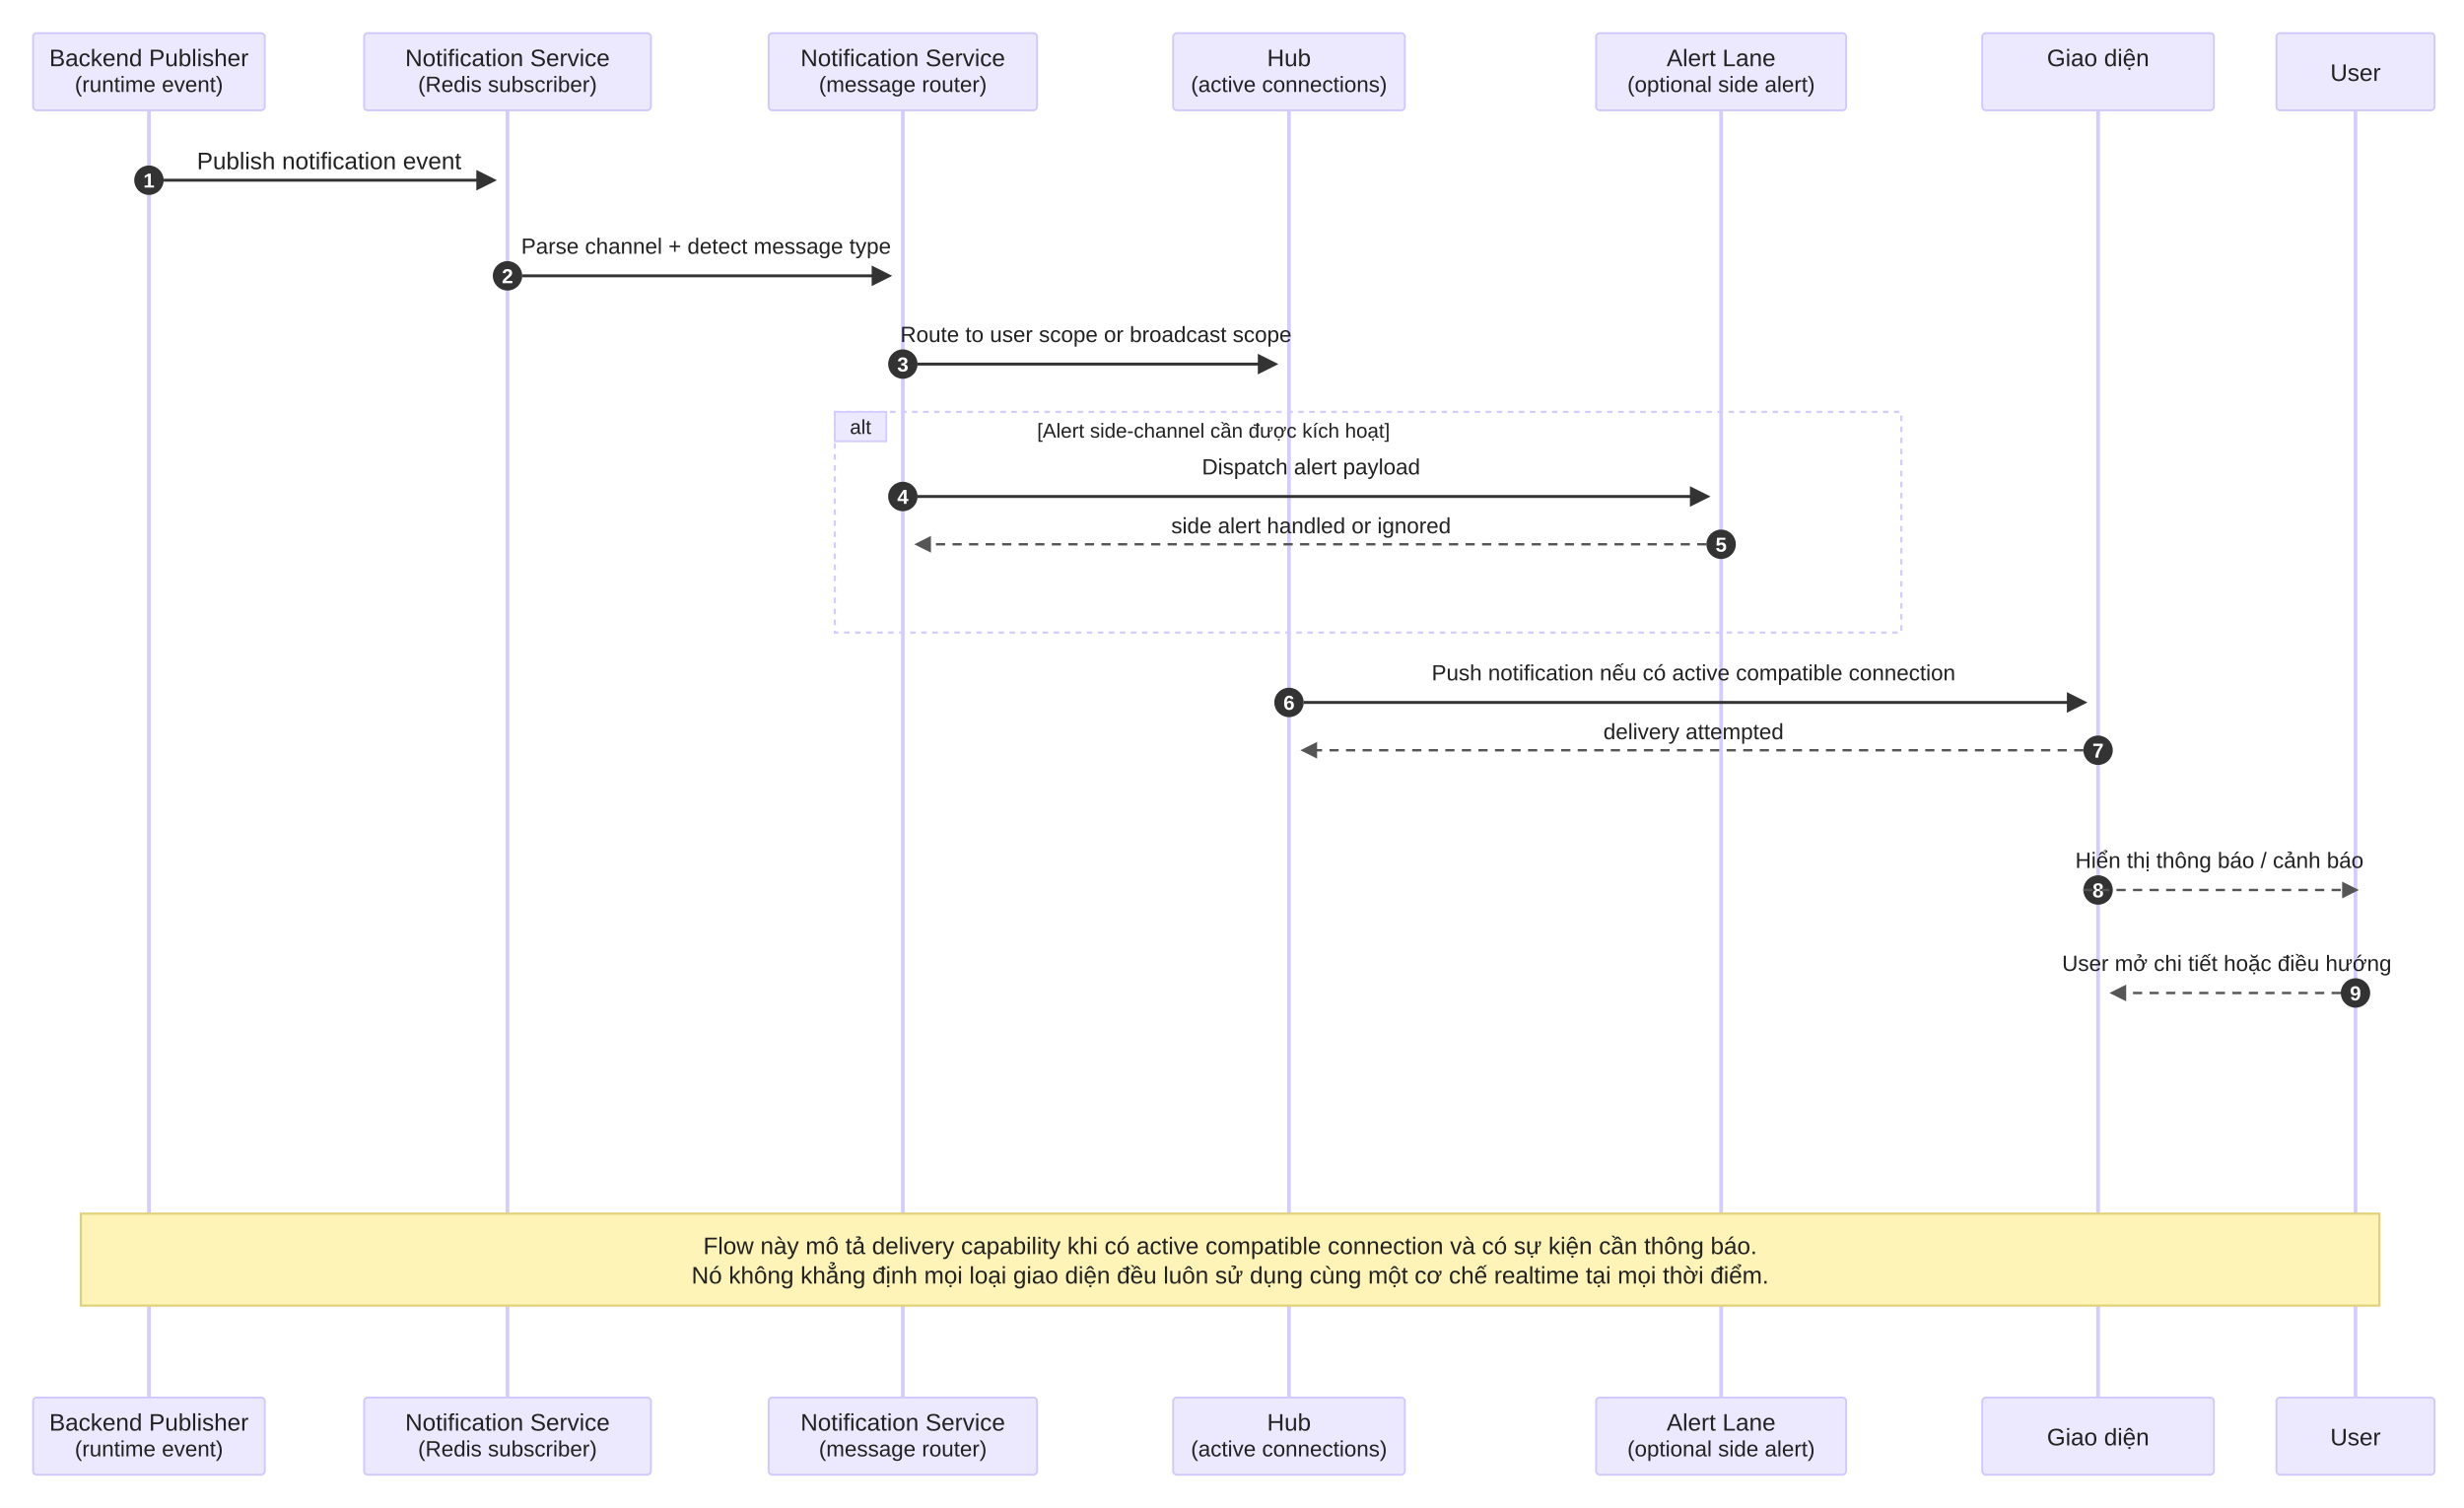
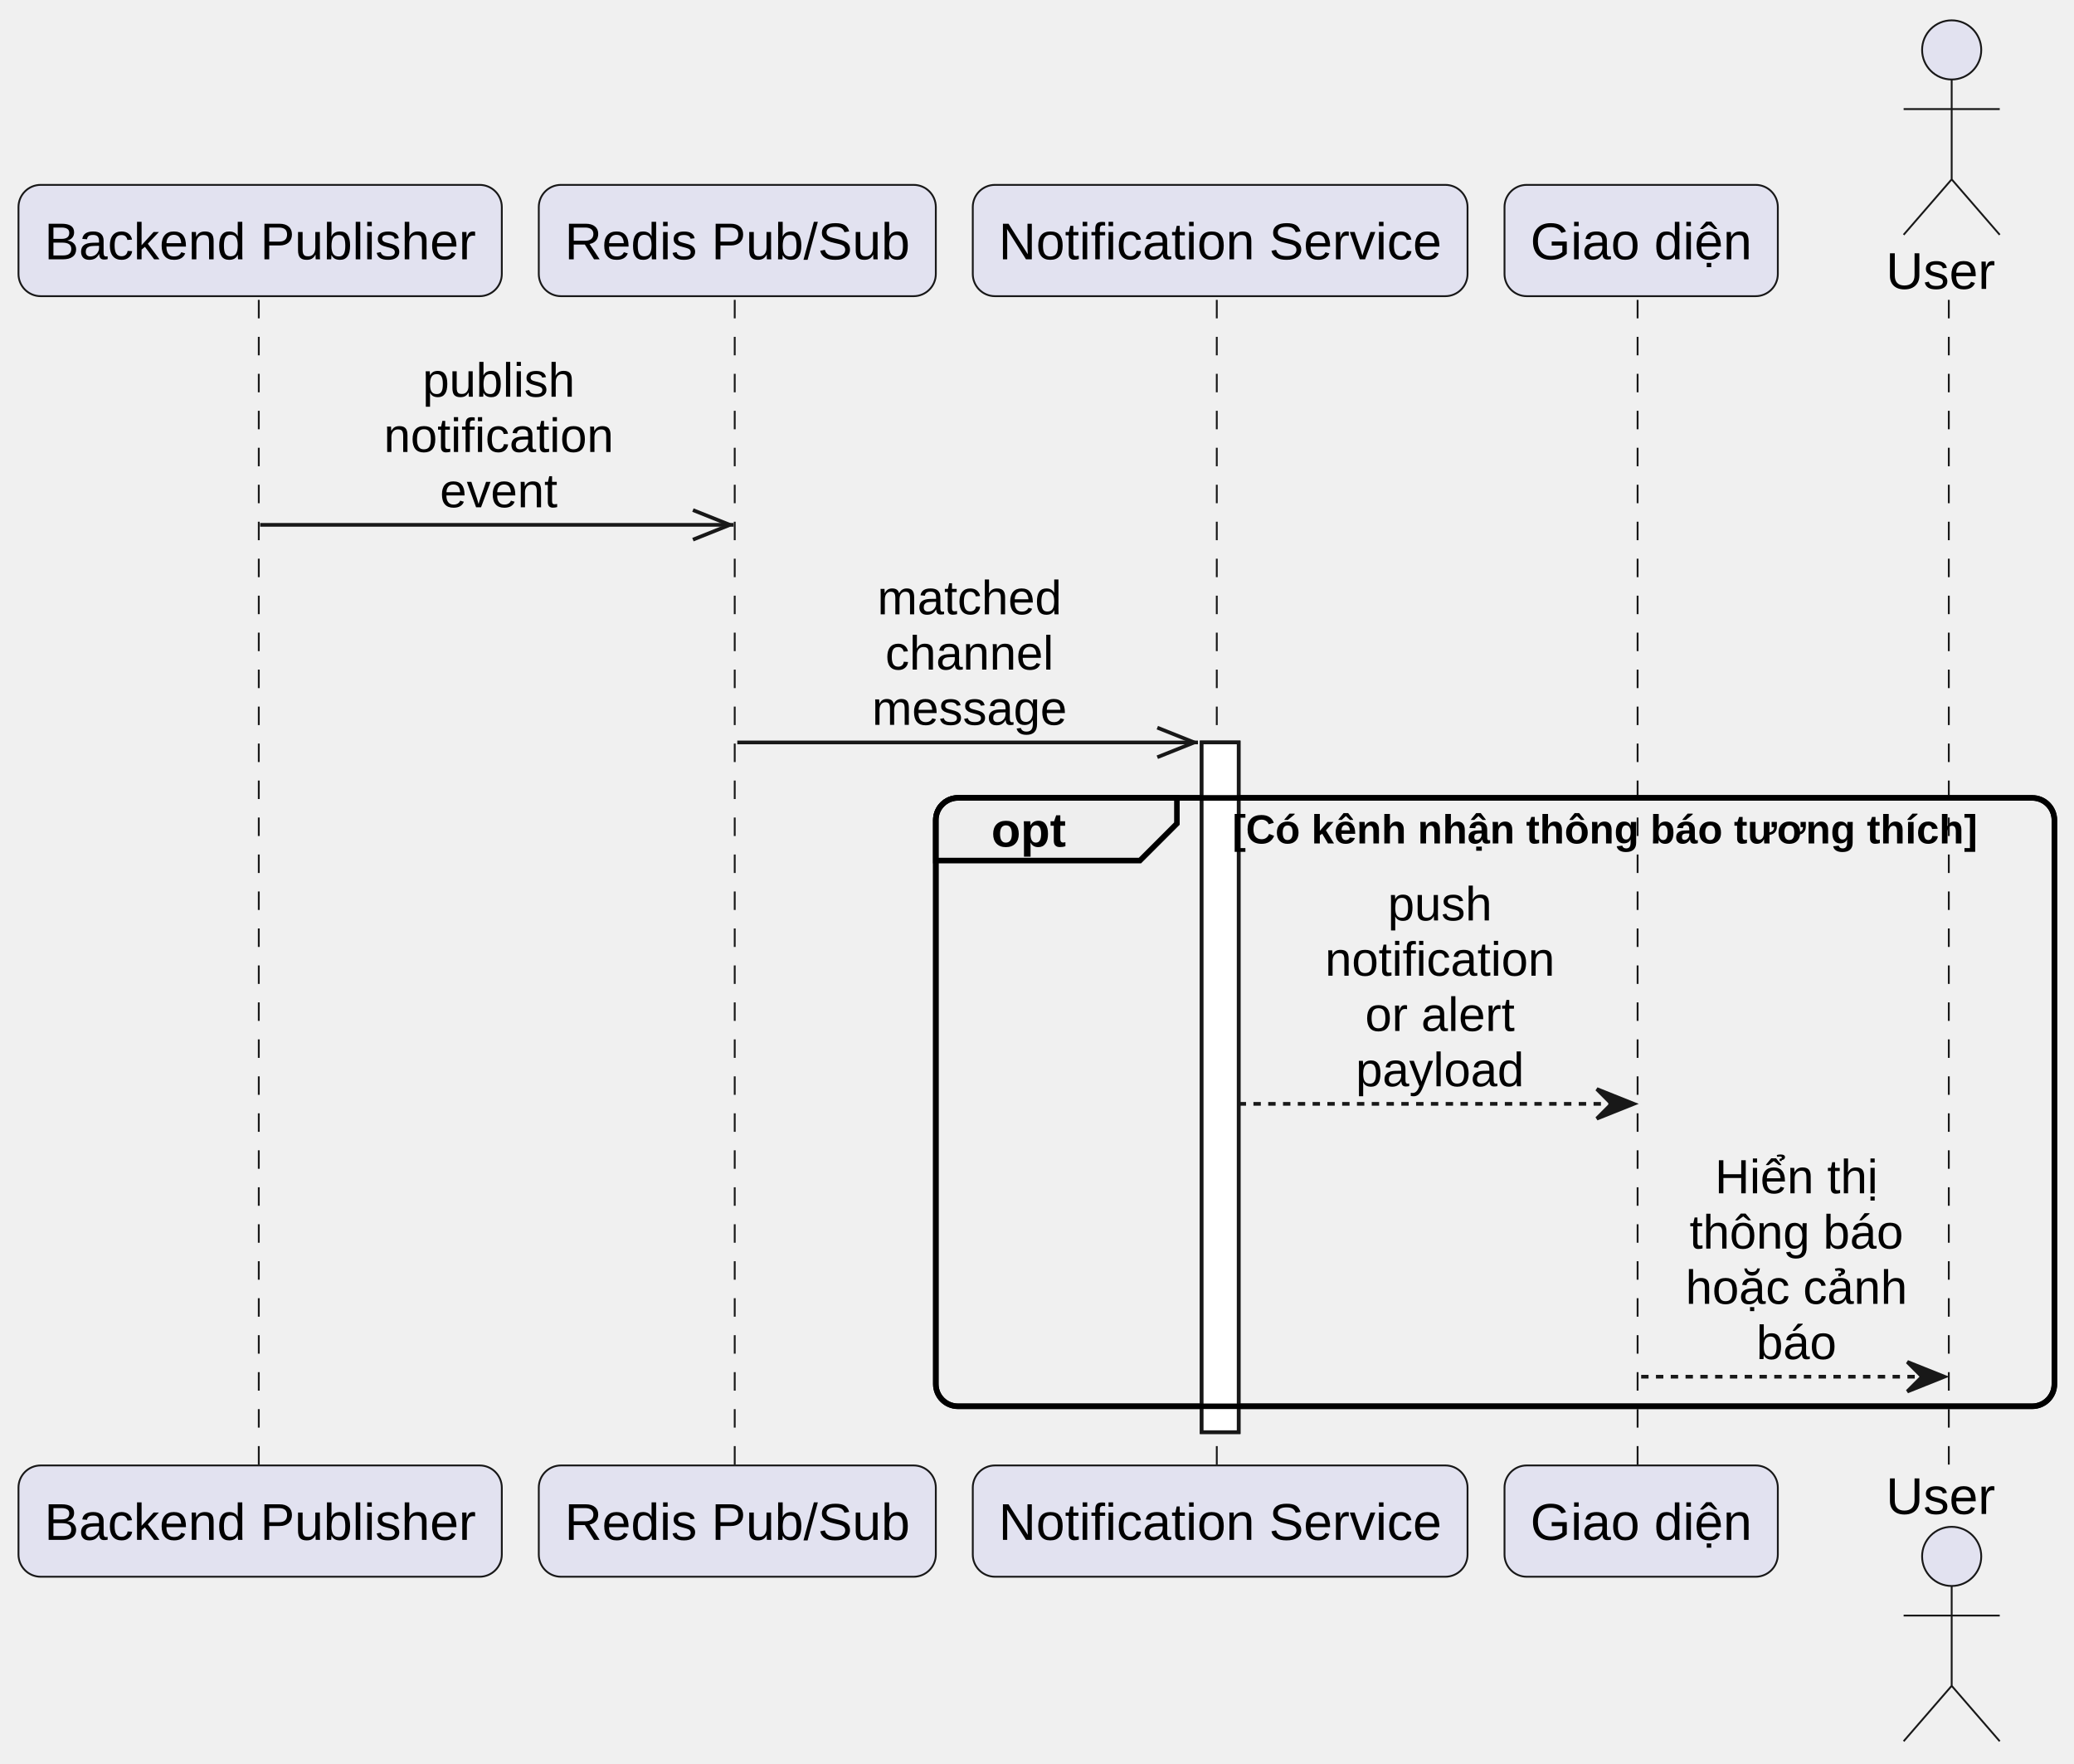
- <svg xmlns="http://www.w3.org/2000/svg" width="1340" height="820" viewBox="0 0 1340 820">
-   <defs>
-     <style>
-       .labelbox { fill: #ece9ff; stroke: #cfc8ff; stroke-width: 1; }
-       .lifeline { stroke: #d4ccff; stroke-width: 2; }
-       .msg { stroke: #333333; stroke-width: 1.6; fill: none; }
-       .ret { stroke: #555555; stroke-width: 1.3; stroke-dasharray: 5 4; fill: none; }
-       .alt { fill: none; stroke: #d4ccff; stroke-width: 1.2; stroke-dasharray: 3 3; }
-       .note { fill: #fff4b8; stroke: #e1d27a; stroke-width: 1.2; }
-       .t { font-family: Arial, Helvetica, sans-serif; font-size: 13px; fill: #222222; }
-       .ts { font-family: Arial, Helvetica, sans-serif; font-size: 12px; fill: #222222; }
-       .tc { font-family: Arial, Helvetica, sans-serif; font-size: 11px; fill: #222222; }
-       .step { fill: #333333; }
-       .steptext { font-family: Arial, Helvetica, sans-serif; font-size: 11px; fill: #ffffff; font-weight: bold; }
-     </style>
-     <marker id="arrow" viewBox="0 0 10 10" refX="8" refY="5" markerWidth="7" markerHeight="7" orient="auto-start-reverse">
-       <path d="M 0 0 L 10 5 L 0 10 z" fill="#333333" />
-     </marker>
-     <marker id="arrowDash" viewBox="0 0 10 10" refX="8" refY="5" markerWidth="7" markerHeight="7" orient="auto-start-reverse">
-       <path d="M 0 0 L 10 5 L 0 10 z" fill="#555555" />
-     </marker>
-   </defs>
-   <rect x="0" y="0" width="1340" height="820" fill="#ffffff" />
-   <rect class="labelbox" x="18" y="18" width="126" height="42" rx="2" />
-   <rect class="labelbox" x="198" y="18" width="156" height="42" rx="2" />
-   <rect class="labelbox" x="418" y="18" width="146" height="42" rx="2" />
-   <rect class="labelbox" x="638" y="18" width="126" height="42" rx="2" />
-   <rect class="labelbox" x="868" y="18" width="136" height="42" rx="2" />
-   <rect class="labelbox" x="1078" y="18" width="126" height="42" rx="2" />
-   <rect class="labelbox" x="1238" y="18" width="86" height="42" rx="2" />
-   <text class="t" x="81" y="36" text-anchor="middle">Backend Publisher</text>
-   <text class="ts" x="81" y="50" text-anchor="middle">(runtime event)</text>
-   <text class="t" x="276" y="36" text-anchor="middle">Notification Service</text>
-   <text class="ts" x="276" y="50" text-anchor="middle">(Redis subscriber)</text>
-   <text class="t" x="491" y="36" text-anchor="middle">Notification Service</text>
-   <text class="ts" x="491" y="50" text-anchor="middle">(message router)</text>
-   <text class="t" x="701" y="36" text-anchor="middle">Hub</text>
-   <text class="ts" x="701" y="50" text-anchor="middle">(active connections)</text>
-   <text class="t" x="936" y="36" text-anchor="middle">Alert Lane</text>
-   <text class="ts" x="936" y="50" text-anchor="middle">(optional side alert)</text>
-   <text class="t" x="1141" y="36" text-anchor="middle">Giao diện</text>
-   <text class="t" x="1281" y="44" text-anchor="middle">User</text>
-   <rect class="labelbox" x="18" y="760" width="126" height="42" rx="2" />
-   <rect class="labelbox" x="198" y="760" width="156" height="42" rx="2" />
-   <rect class="labelbox" x="418" y="760" width="146" height="42" rx="2" />
-   <rect class="labelbox" x="638" y="760" width="126" height="42" rx="2" />
-   <rect class="labelbox" x="868" y="760" width="136" height="42" rx="2" />
-   <rect class="labelbox" x="1078" y="760" width="126" height="42" rx="2" />
-   <rect class="labelbox" x="1238" y="760" width="86" height="42" rx="2" />
-   <text class="t" x="81" y="778" text-anchor="middle">Backend Publisher</text>
-   <text class="ts" x="81" y="792" text-anchor="middle">(runtime event)</text>
-   <text class="t" x="276" y="778" text-anchor="middle">Notification Service</text>
-   <text class="ts" x="276" y="792" text-anchor="middle">(Redis subscriber)</text>
-   <text class="t" x="491" y="778" text-anchor="middle">Notification Service</text>
-   <text class="ts" x="491" y="792" text-anchor="middle">(message router)</text>
-   <text class="t" x="701" y="778" text-anchor="middle">Hub</text>
-   <text class="ts" x="701" y="792" text-anchor="middle">(active connections)</text>
-   <text class="t" x="936" y="778" text-anchor="middle">Alert Lane</text>
-   <text class="ts" x="936" y="792" text-anchor="middle">(optional side alert)</text>
-   <text class="t" x="1141" y="786" text-anchor="middle">Giao diện</text>
-   <text class="t" x="1281" y="786" text-anchor="middle">User</text>
-   <line class="lifeline" x1="81" y1="60" x2="81" y2="760" />
-   <line class="lifeline" x1="276" y1="60" x2="276" y2="760" />
-   <line class="lifeline" x1="491" y1="60" x2="491" y2="760" />
-   <line class="lifeline" x1="701" y1="60" x2="701" y2="760" />
-   <line class="lifeline" x1="936" y1="60" x2="936" y2="760" />
-   <line class="lifeline" x1="1141" y1="60" x2="1141" y2="760" />
-   <line class="lifeline" x1="1281" y1="60" x2="1281" y2="760" />
-   <circle class="step" cx="81" cy="98" r="8" />
-   <text class="steptext" x="81" y="102" text-anchor="middle">1</text>
-   <line class="msg" x1="89" y1="98" x2="268" y2="98" marker-end="url(#arrow)" />
-   <text class="t" x="179" y="92" text-anchor="middle">Publish notification event</text>
-   <circle class="step" cx="276" cy="150" r="8" />
-   <text class="steptext" x="276" y="154" text-anchor="middle">2</text>
-   <line class="msg" x1="284" y1="150" x2="483" y2="150" marker-end="url(#arrow)" />
-   <text class="ts" x="384" y="138" text-anchor="middle">Parse channel + detect message type</text>
-   <circle class="step" cx="491" cy="198" r="8" />
-   <text class="steptext" x="491" y="202" text-anchor="middle">3</text>
-   <line class="msg" x1="499" y1="198" x2="693" y2="198" marker-end="url(#arrow)" />
-   <text class="ts" x="596" y="186" text-anchor="middle">Route to user scope or broadcast scope</text>
-   <rect class="alt" x="454" y="224" width="580" height="120" />
-   <rect x="454" y="224" width="28" height="16" fill="#ece9ff" stroke="#d4ccff" stroke-width="1" />
-   <text class="tc" x="468" y="236" text-anchor="middle">alt</text>
-   <text class="tc" x="564" y="238">[Alert side-channel cần được kích hoạt]</text>
-   <circle class="step" cx="491" cy="270" r="8" />
-   <text class="steptext" x="491" y="274" text-anchor="middle">4</text>
-   <line class="msg" x1="499" y1="270" x2="928" y2="270" marker-end="url(#arrow)" />
-   <text class="ts" x="713" y="258" text-anchor="middle">Dispatch alert payload</text>
-   <circle class="step" cx="936" cy="296" r="8" />
-   <text class="steptext" x="936" y="300" text-anchor="middle">5</text>
-   <line class="ret" x1="928" y1="296" x2="499" y2="296" marker-end="url(#arrowDash)" />
-   <text class="ts" x="713" y="290" text-anchor="middle">side alert handled or ignored</text>
-   <circle class="step" cx="701" cy="382" r="8" />
-   <text class="steptext" x="701" y="386" text-anchor="middle">6</text>
-   <line class="msg" x1="709" y1="382" x2="1133" y2="382" marker-end="url(#arrow)" />
-   <text class="ts" x="921" y="370" text-anchor="middle">Push notification nếu có active compatible connection</text>
-   <circle class="step" cx="1141" cy="408" r="8" />
-   <text class="steptext" x="1141" y="412" text-anchor="middle">7</text>
-   <line class="ret" x1="1133" y1="408" x2="709" y2="408" marker-end="url(#arrowDash)" />
-   <text class="ts" x="921" y="402" text-anchor="middle">delivery attempted</text>
-   <circle class="step" cx="1141" cy="484" r="8" />
-   <text class="steptext" x="1141" y="488" text-anchor="middle">8</text>
-   <line class="ret" x1="1133" y1="484" x2="1281" y2="484" marker-end="url(#arrowDash)" />
-   <text class="ts" x="1207" y="472" text-anchor="middle">Hiển thị thông báo / cảnh báo</text>
-   <circle class="step" cx="1281" cy="540" r="8" />
-   <text class="steptext" x="1281" y="544" text-anchor="middle">9</text>
-   <line class="ret" x1="1273" y1="540" x2="1149" y2="540" marker-end="url(#arrowDash)" />
-   <text class="ts" x="1211" y="528" text-anchor="middle">User mở chi tiết hoặc điều hướng</text>
-   <rect class="note" x="44" y="660" width="1250" height="50" />
-   <text class="t" x="669" y="682" text-anchor="middle">Flow này mô tả delivery capability khi có active compatible connection và có sự kiện cần thông báo.</text>
-   <text class="t" x="669" y="698" text-anchor="middle">Nó không khẳng định mọi loại giao diện đều luôn sử dụng cùng một cơ chế realtime tại mọi thời điểm.</text>
+ <svg xmlns="http://www.w3.org/2000/svg" contentStyleType="text/css" data-diagram-type="SEQUENCE" height="477px" preserveAspectRatio="none" style="width:561px;height:477px;background:#FFFFFF;" version="1.1" viewBox="0 0 561 477" width="561px" zoomAndPan="magnify">
+   <defs />
+   <g>
+     <g>
+       <rect fill="#FFFFFF" height="186.539" style="stroke:#181818;stroke-width:1;" width="10" x="325.043" y="200.791" />
+     </g>
+     <rect fill="none" height="164.539" rx="6" ry="6" style="stroke:#000000;stroke-width:1.5;" width="302.563" x="253.13" y="215.791" />
+     <g>
+       <rect fill="#000000" fill-opacity="0" height="316.231" width="8" x="66.369" y="81.099" />
+       <line style="stroke:#181818;stroke-width:0.5;stroke-dasharray:5,5;" x1="70" x2="70" y1="81.099" y2="397.33" />
+     </g>
+     <g>
+       <rect fill="#000000" fill-opacity="0" height="316.231" width="8" x="195.434" y="81.099" />
+       <line style="stroke:#181818;stroke-width:0.5;stroke-dasharray:5,5;" x1="198.737" x2="198.737" y1="81.099" y2="397.33" />
+     </g>
+     <g>
+       <rect fill="#000000" fill-opacity="0" height="316.231" width="8" x="326.043" y="81.099" />
+       <line style="stroke:#181818;stroke-width:0.5;stroke-dasharray:5,5;" x1="329.13" x2="329.13" y1="81.099" y2="397.33" />
+     </g>
+     <g>
+       <rect fill="#000000" fill-opacity="0" height="316.231" width="8" x="439.922" y="81.099" />
+       <line style="stroke:#181818;stroke-width:0.5;stroke-dasharray:5,5;" x1="442.957" x2="442.957" y1="81.099" y2="397.33" />
+     </g>
+     <g>
+       <rect fill="#000000" fill-opacity="0" height="316.231" width="8" x="523.914" y="81.099" />
+       <line style="stroke:#181818;stroke-width:0.5;stroke-dasharray:5,5;" x1="527.135" x2="527.135" y1="81.099" y2="397.33" />
+     </g>
+     <g class="participant participant-head" data-participant="Publisher">
+       <rect fill="#E2E2F0" height="30.099" rx="6" ry="6" style="stroke:#181818;stroke-width:0.5;" width="130.737" x="5" y="50" />
+       <text fill="#000000" font-family="Arial" font-size="14" lengthAdjust="spacing" textLength="116.737" x="12" y="70.132">Backend Publisher</text>
+     </g>
+     <g class="participant participant-tail" data-participant="Publisher">
+       <rect fill="#E2E2F0" height="30.099" rx="6" ry="6" style="stroke:#181818;stroke-width:0.5;" width="130.737" x="5" y="396.33" />
+       <text fill="#000000" font-family="Arial" font-size="14" lengthAdjust="spacing" textLength="116.737" x="12" y="416.461">Backend Publisher</text>
+     </g>
+     <g class="participant participant-head" data-participant="Redis">
+       <rect fill="#E2E2F0" height="30.099" rx="6" ry="6" style="stroke:#181818;stroke-width:0.5;" width="107.393" x="145.737" y="50" />
+       <text fill="#000000" font-family="Arial" font-size="14" lengthAdjust="spacing" textLength="93.393" x="152.737" y="70.132">Redis Pub/Sub</text>
+     </g>
+     <g class="participant participant-tail" data-participant="Redis">
+       <rect fill="#E2E2F0" height="30.099" rx="6" ry="6" style="stroke:#181818;stroke-width:0.5;" width="107.393" x="145.737" y="396.33" />
+       <text fill="#000000" font-family="Arial" font-size="14" lengthAdjust="spacing" textLength="93.393" x="152.737" y="416.461">Redis Pub/Sub</text>
+     </g>
+     <g class="participant participant-head" data-participant="NotificationService">
+       <rect fill="#E2E2F0" height="30.099" rx="6" ry="6" style="stroke:#181818;stroke-width:0.5;" width="133.827" x="263.13" y="50" />
+       <text fill="#000000" font-family="Arial" font-size="14" lengthAdjust="spacing" textLength="119.827" x="270.13" y="70.132">Notification Service</text>
+     </g>
+     <g class="participant participant-tail" data-participant="NotificationService">
+       <rect fill="#E2E2F0" height="30.099" rx="6" ry="6" style="stroke:#181818;stroke-width:0.5;" width="133.827" x="263.13" y="396.33" />
+       <text fill="#000000" font-family="Arial" font-size="14" lengthAdjust="spacing" textLength="119.827" x="270.13" y="416.461">Notification Service</text>
+     </g>
+     <g class="participant participant-head" data-participant="UI">
+       <rect fill="#E2E2F0" height="30.099" rx="6" ry="6" style="stroke:#181818;stroke-width:0.5;" width="73.931" x="406.957" y="50" />
+       <text fill="#000000" font-family="Arial" font-size="14" lengthAdjust="spacing" textLength="59.931" x="413.957" y="70.132">Giao diện</text>
+     </g>
+     <g class="participant participant-tail" data-participant="UI">
+       <rect fill="#E2E2F0" height="30.099" rx="6" ry="6" style="stroke:#181818;stroke-width:0.5;" width="73.931" x="406.957" y="396.33" />
+       <text fill="#000000" font-family="Arial" font-size="14" lengthAdjust="spacing" textLength="59.931" x="413.957" y="416.461">Giao diện</text>
+     </g>
+     <g class="participant participant-head" data-participant="User">
+       <text fill="#000000" font-family="Arial" font-size="14" lengthAdjust="spacing" textLength="29.559" x="510.135" y="78.132">User</text>
+       <ellipse cx="527.914" cy="13.5" fill="#E2E2F0" rx="8" ry="8" style="stroke:#181818;stroke-width:0.5;" />
+       <path d="M527.914,21.5 L527.914,48.5 M514.914,29.5 L540.914,29.5 M527.914,48.5 L514.914,63.5 M527.914,48.5 L540.914,63.5" fill="none" style="stroke:#181818;stroke-width:0.5;" />
+     </g>
+     <g class="participant participant-tail" data-participant="User">
+       <text fill="#000000" font-family="Arial" font-size="14" lengthAdjust="spacing" textLength="29.559" x="510.135" y="409.461">User</text>
+       <ellipse cx="527.914" cy="420.928" fill="#E2E2F0" rx="8" ry="8" style="stroke:#181818;stroke-width:0.5;" />
+       <path d="M527.914,428.928 L527.914,455.928 M514.914,436.928 L540.914,436.928 M527.914,455.928 L514.914,470.928 M527.914,455.928 L540.914,470.928" fill="none" style="stroke:#181818;stroke-width:0.5;" />
+     </g>
+     <g>
+       <rect fill="#FFFFFF" height="186.539" style="stroke:#181818;stroke-width:1;" width="10" x="325.043" y="200.791" />
+     </g>
+     <g class="message" data-participant-1="Publisher" data-participant-2="Redis">
+       <line style="stroke:#181818;stroke-width:1;" x1="197.434" x2="187.434" y1="141.945" y2="137.945" />
+       <line style="stroke:#181818;stroke-width:1;" x1="197.434" x2="187.434" y1="141.945" y2="145.945" />
+       <line style="stroke:#181818;stroke-width:1;" x1="70.369" x2="198.434" y1="141.945" y2="141.945" />
+       <text fill="#000000" font-family="Arial" font-size="13" lengthAdjust="spacing" textLength="41.196" x="114.303" y="107.293">publish</text>
+       <text fill="#000000" font-family="Arial" font-size="13" lengthAdjust="spacing" textLength="62.15" x="103.826" y="122.241">notification</text>
+       <text fill="#000000" font-family="Arial" font-size="13" lengthAdjust="spacing" textLength="31.802" x="119" y="137.19">event</text>
+     </g>
+     <g class="message" data-participant-1="Redis" data-participant-2="NotificationService">
+       <line style="stroke:#181818;stroke-width:1;" x1="323.043" x2="313.043" y1="200.791" y2="196.791" />
+       <line style="stroke:#181818;stroke-width:1;" x1="323.043" x2="313.043" y1="200.791" y2="204.791" />
+       <line style="stroke:#181818;stroke-width:1;" x1="199.434" x2="324.043" y1="200.791" y2="200.791" />
+       <text fill="#000000" font-family="Arial" font-size="13" lengthAdjust="spacing" textLength="49.861" x="237.308" y="166.139">matched</text>
+       <text fill="#000000" font-family="Arial" font-size="13" lengthAdjust="spacing" textLength="45.538" x="239.47" y="181.087">channel</text>
+       <text fill="#000000" font-family="Arial" font-size="13" lengthAdjust="spacing" textLength="52.749" x="235.864" y="196.036">message</text>
+     </g>
+     <path d="M259.13,215.791 L318.341,215.791 L318.341,222.74 L308.341,232.74 L253.13,232.74 L253.13,221.791 A6,6 0 0 1 259.13,215.791" fill="#EEEEEE" style="stroke:#000000;stroke-width:1.5;" />
+     <rect fill="none" height="164.539" rx="6" ry="6" style="stroke:#000000;stroke-width:1.5;" width="302.563" x="253.13" y="215.791" />
+     <text fill="#000000" font-family="Arial" font-size="13" font-weight="bold" lengthAdjust="spacing" textLength="20.211" x="268.13" y="228.985">opt</text>
+     <text fill="#000000" font-family="Arial" font-size="11" font-weight="bold" lengthAdjust="spacing" textLength="201.534" x="333.341" y="228.109">[Có kênh nhận thông báo tương thích]</text>
+     <g class="message" data-participant-1="NotificationService" data-participant-2="UI">
+       <polygon fill="#181818" points="431.922,294.535,441.922,298.535,431.922,302.535,435.922,298.535" style="stroke:#181818;stroke-width:1;" />
+       <line style="stroke:#181818;stroke-width:1;stroke-dasharray:2,2;" x1="335.043" x2="437.922" y1="298.535" y2="298.535" />
+       <text fill="#000000" font-family="Arial" font-size="13" lengthAdjust="spacing" textLength="28.19" x="375.388" y="248.934">push</text>
+       <text fill="#000000" font-family="Arial" font-size="13" lengthAdjust="spacing" textLength="62.15" x="358.408" y="263.882">notification</text>
+       <text fill="#000000" font-family="Arial" font-size="13" lengthAdjust="spacing" textLength="11.559" x="369.253" y="278.831">or</text>
+       <text fill="#000000" font-family="Arial" font-size="13" lengthAdjust="spacing" textLength="3.612" x="380.812" y="278.831"> </text>
+       <text fill="#000000" font-family="Arial" font-size="13" lengthAdjust="spacing" textLength="25.289" x="384.424" y="278.831">alert</text>
+       <text fill="#000000" font-family="Arial" font-size="13" lengthAdjust="spacing" textLength="45.538" x="366.714" y="293.78">payload</text>
+     </g>
+     <g class="message" data-participant-1="UI" data-participant-2="User">
+       <polygon fill="#181818" points="515.914,368.33,525.914,372.33,515.914,376.33,519.914,372.33" style="stroke:#181818;stroke-width:1;" />
+       <line style="stroke:#181818;stroke-width:1;stroke-dasharray:2,2;" x1="443.922" x2="521.914" y1="372.33" y2="372.33" />
+       <text fill="#000000" font-family="Arial" font-size="13" lengthAdjust="spacing" textLength="26.736" x="463.879" y="322.728">Hiển</text>
+       <text fill="#000000" font-family="Arial" font-size="13" lengthAdjust="spacing" textLength="3.612" x="490.615" y="322.728"> </text>
+       <text fill="#000000" font-family="Arial" font-size="13" lengthAdjust="spacing" textLength="13.73" x="494.227" y="322.728">thị</text>
+       <text fill="#000000" font-family="Arial" font-size="13" lengthAdjust="spacing" textLength="32.532" x="457.002" y="337.677">thông</text>
+       <text fill="#000000" font-family="Arial" font-size="13" lengthAdjust="spacing" textLength="3.612" x="489.533" y="337.677"> </text>
+       <text fill="#000000" font-family="Arial" font-size="13" lengthAdjust="spacing" textLength="21.69" x="493.145" y="337.677">báo</text>
+       <text fill="#000000" font-family="Arial" font-size="13" lengthAdjust="spacing" textLength="28.19" x="455.922" y="352.626">hoặc</text>
+       <text fill="#000000" font-family="Arial" font-size="13" lengthAdjust="spacing" textLength="3.612" x="484.112" y="352.626"> </text>
+       <text fill="#000000" font-family="Arial" font-size="13" lengthAdjust="spacing" textLength="28.19" x="487.724" y="352.626">cảnh</text>
+       <text fill="#000000" font-family="Arial" font-size="13" lengthAdjust="spacing" textLength="21.69" x="475.073" y="367.575">báo</text>
+     </g>
+   </g>
</svg>
